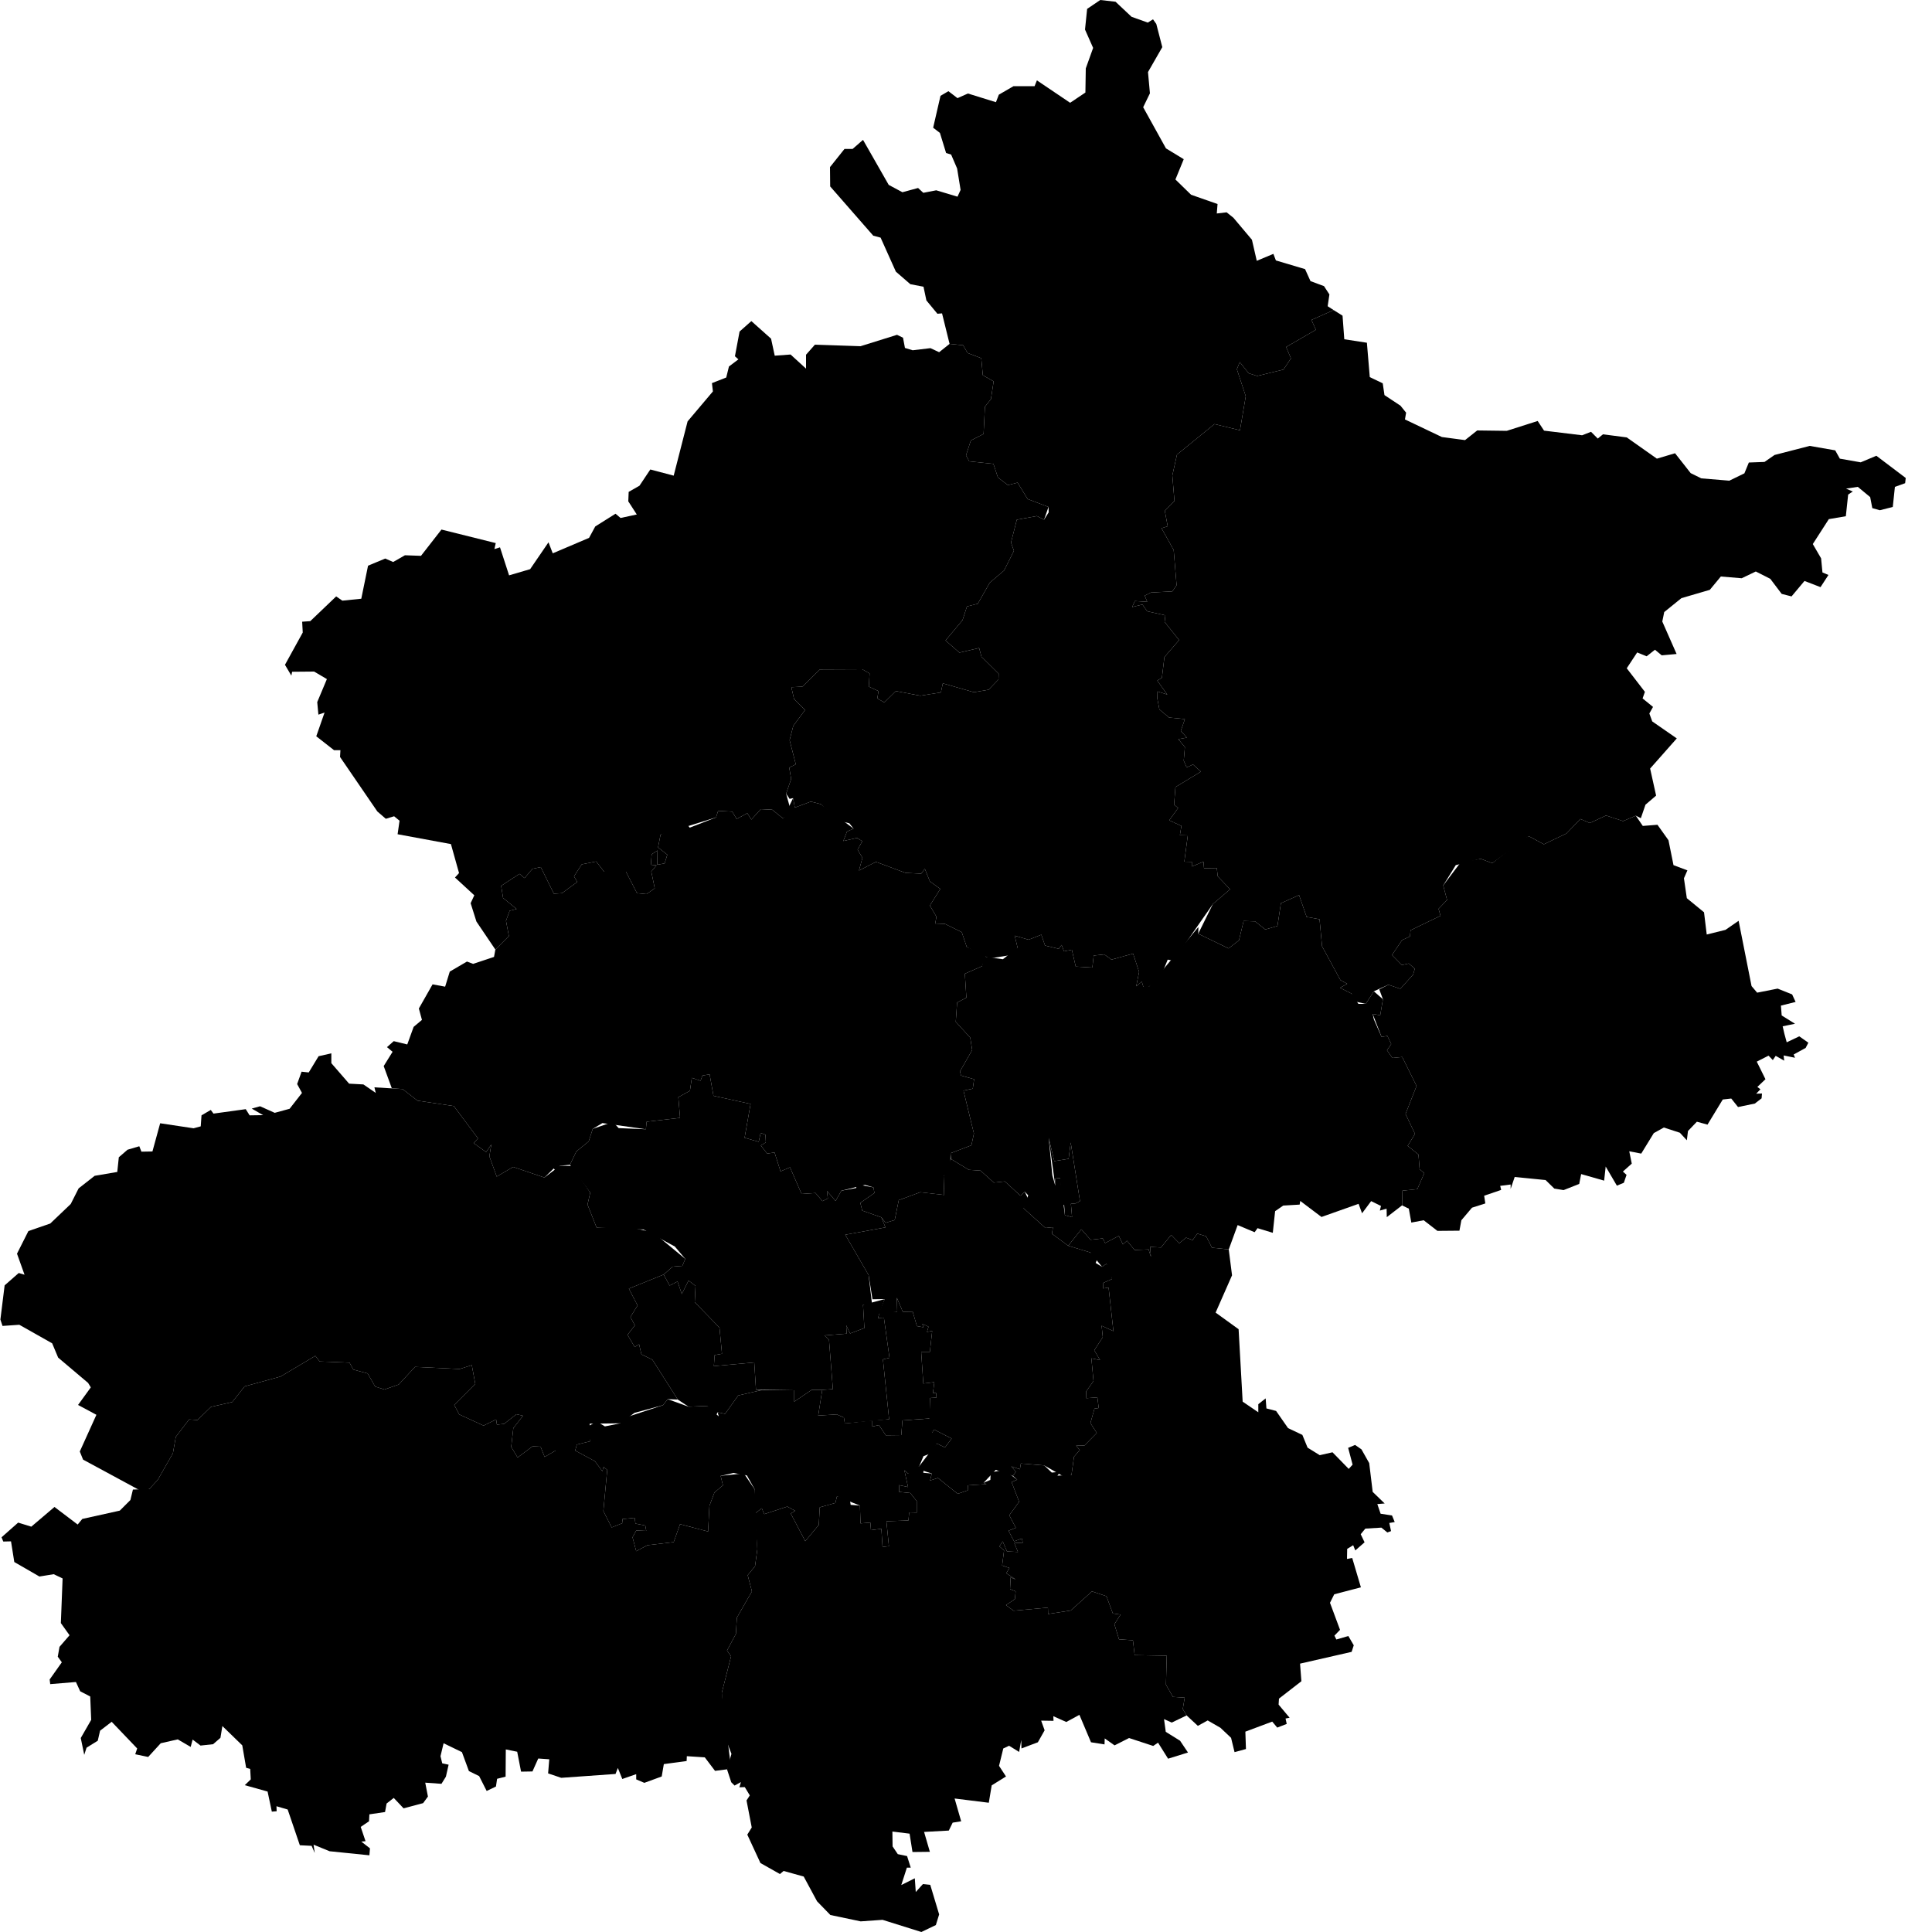
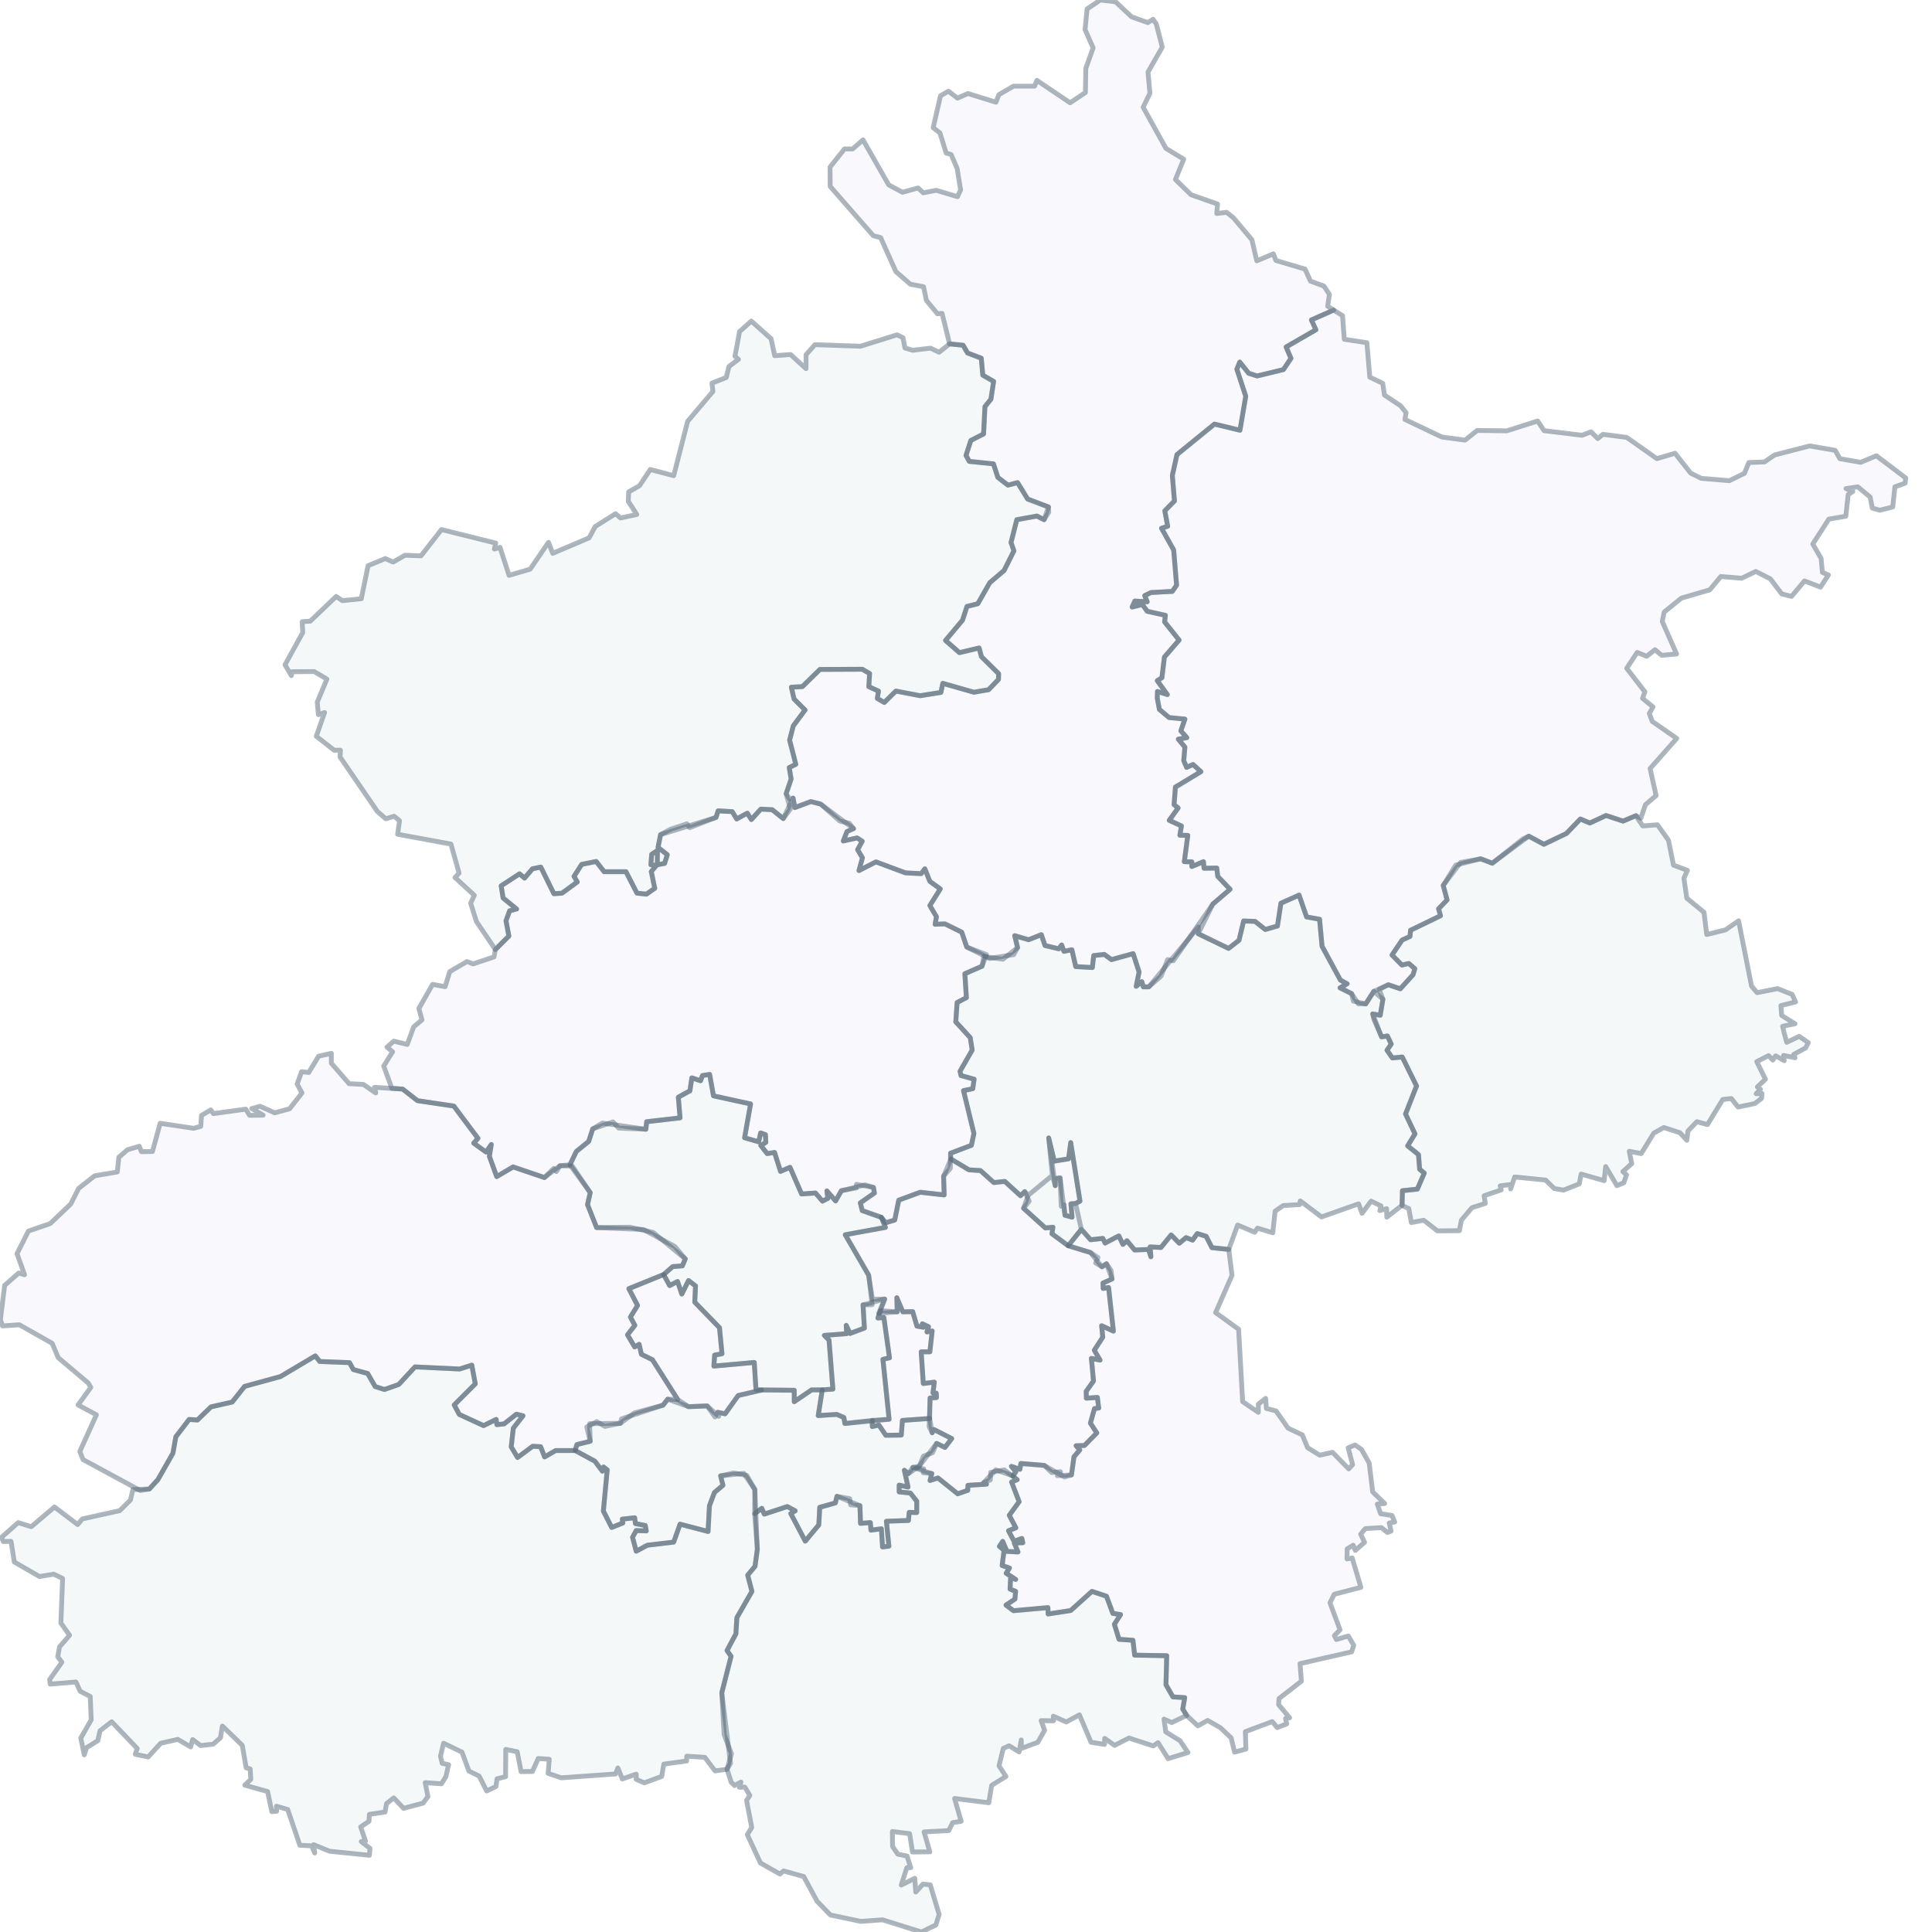
<svg xmlns="http://www.w3.org/2000/svg" viewBox="0 0 100 100">
+   <style>.map-district{fill:rgba(107,143,163,.07);stroke:rgba(74,93,110,.45);stroke-width:.25;stroke-linejoin:round}.map-district:nth-child(even){fill:rgba(155,138,216,.06)}</style>
  <path class="map-district" data-name="东城区" d="M48.12,73.42L48.14,72.36L48.47,72.34L48.46,72.11L48.29,72.1L48.36,71.54L47.79,71.61L47.68,69.97L48.13,69.97L48.25,68.89L47.98,68.94L48.06,68.67L47.74,68.52L47.8,68.7L47.46,68.64L47.24,67.89L46.73,67.9L46.42,67.17L46.44,67.9L45.57,67.84L45.44,68.22L45.75,68.2L46.04,70.28L45.7,70.36L46.02,73.46L45.15,73.52L45.15,73.84L45.49,73.76L45.85,74.29L46.65,74.28L46.71,73.52L48.12,73.42Z" />
  <path class="map-district" data-name="西城区" d="M42.56,71.94L42.35,73.27L43.31,73.21L43.68,73.37L43.73,73.68L46.02,73.46L45.7,70.36L46.04,70.28L45.75,68.2L45.44,68.22L45.79,67.24L44.67,67.54L44.74,68.74L44,69.02L43.8,68.6L43.82,69.03L42.67,69.12L42.91,69.36L43.11,71.9L42.56,71.94Z" />
  <path class="map-district" data-name="朝阳区" d="M55.29,64.48L54.45,63.86L54.5,63.52L54.11,63.56L52.98,62.54L53.27,62.17L53.04,61.68L52.82,61.89L52.01,61.15L51.44,61.21L50.75,60.59L50.15,60.55L49.22,59.99L48.84,60.88L48.87,61.85L47.63,61.71L46.52,62.12L46.31,63.15L45.84,63.29L45.62,63.01L45.83,63.53L43.75,63.91L44.96,66L45.16,67.25L45.79,67.24L45.48,67.98L46.44,67.9L46.42,67.17L46.73,67.9L47.24,67.89L47.46,68.64L47.8,68.7L47.74,68.52L48.06,68.67L47.98,68.94L48.25,68.89L48.13,69.97L47.68,69.97L47.79,71.61L48.36,71.54L48.29,72.1L48.46,72.11L48.47,72.34L48.14,72.36L48.09,73.84L48.25,74.16L48.34,73.99L49.26,74.46L48.91,74.92L48.48,74.71L47.58,75.89L47.25,75.95L48.23,76.27L48.14,76.63L48.55,76.5L49.57,77.32L50.09,77.14L50.1,76.88L51.06,76.82L50.91,76.75L51.54,76.08L52.43,76.39L52.58,76.18L52.35,75.9L52.79,76.05L52.84,75.75L54.05,75.85L55.1,76.45L55.46,76.34L55.59,75.4L55.89,75.05L55.7,74.83L56.13,74.82L56.77,74.17L56.44,73.66L56.65,72.91L56.87,72.88L56.8,72.33L56.23,72.37L56.22,72.02L56.6,71.48L56.49,70.31L56.94,70.4L56.64,69.89L57.08,69.21L57.02,68.62L57.63,68.9L57.38,66.64L57.1,66.69L57.09,66.41L57.56,66.2L57.51,65.76L57.27,65.41L57.04,65.57L56.71,65.37L56.83,65.09L56.44,64.83L55.29,64.48ZM55.67,62.29L55.9,62.17L55.42,59.14L55.31,59.98L54.57,60.1L54.28,58.9L54.62,61.37L54.62,61L54.87,60.97L54.93,62.44L55.08,62.36L55.12,62.9L55.49,63L55.43,62.31L55.67,62.29Z" />
  <path class="map-district" data-name="丰台区" d="M39.42,71.95L38.21,72.23L37.53,73.18L37.15,73.1L37.2,73.31L36.6,72.77L35.64,72.81L34.56,72.42L34.32,72.73L32.17,73.44L32.11,73.67L31.31,73.83L30.89,73.58L30.37,73.86L30.55,74.6L29.86,74.77L29.77,75.08L30.79,75.63L31.18,76.15L31.24,75.93L31.43,76.08L31.23,78.21L31.66,79.06L32.24,78.83L32.21,78.63L32.85,78.56L32.89,78.86L33.4,78.96L33.45,79.24L32.93,79.22L32.74,79.57L32.93,80.29L33.51,79.98L34.87,79.82L35.2,78.89L36.65,79.27L36.72,77.94L36.98,77.25L37.42,76.88L37.3,76.39L37.97,76.24L38.66,76.37L39.07,77.1L39.06,78.35L39.43,78.07L39.56,78.37L40.75,77.98L41.16,78.2L40.93,78.34L41.68,79.77L42.38,78.93L42.43,78.02L43.24,77.79L43.32,77.45L44.51,77.93L44.54,78.85L45.05,78.81L45.08,79.2L45.62,79.13L45.68,80.07L46.01,80.03L45.88,78.74L47.02,78.7L47.06,78.28L47.45,78.29L47.45,77.7L47.12,77.28L46.54,77.22L46.54,76.87L47,76.97L46.81,76.1L47.01,76.28L47.58,75.89L47.8,75.37L48.27,75.19L48.48,74.71L48.91,74.92L49.26,74.46L48.34,73.99L48.25,74.16L48.12,73.42L46.71,73.52L46.65,74.28L45.85,74.29L45.49,73.76L45.15,73.84L45.15,73.52L43.73,73.68L43.68,73.37L43.31,73.21L42.35,73.27L42.56,71.94L42.01,71.94L41.11,72.55L41.11,71.96L39.42,71.95Z" />
  <path class="map-district" data-name="石景山区" d="M35.08,72.44L35.64,72.81L36.6,72.77L37.01,73.34L37.15,73.1L37.53,73.18L38.21,72.23L39.42,71.95L39.13,71.93L39.04,70.52L36.95,70.71L36.99,70.14L37.37,70.07L37.24,68.72L35.96,67.4L36,66.56L35.64,66.28L35.29,66.98L35.07,66.33L34.66,66.54L34.35,65.97L32.55,66.7L33,67.57L32.63,68.17L32.86,68.6L32.48,69.09L32.85,69.72L33.08,69.58L33.2,70.1L33.77,70.38L35.08,72.44Z" />
  <path class="map-district" data-name="海淀区" d="M42.56,71.94L43.11,71.9L42.91,69.36L42.67,69.12L43.82,69.03L43.8,68.6L44,69.02L44.74,68.74L44.67,67.54L45.14,67.53L44.96,66L43.75,63.91L45.83,63.53L45.62,63.01L44.63,62.66L44.53,62.26L45.26,61.75L45.21,61.46L44.33,61.3L44.32,61.49L43.55,61.63L43.25,62.16L42.8,61.64L42.85,62.03L42.57,62.17L42.21,61.75L41.49,61.8L40.89,60.42L40.4,60.63L40.09,59.65L39.71,59.71L39.38,59.29L39.64,59.13L39.62,58.73L39.37,58.64L39.27,59.1L38.54,58.89L38.85,57.14L36.93,56.72L36.73,55.61L36.36,55.67L36.26,55.94L35.81,55.79L35.71,56.46L35.11,56.79L35.2,57.86L33.47,58.06L33.43,58.45L32.02,58.39L31.73,58.07L30.68,58.43L30.47,59.08L29.83,59.6L29.5,60.29L30.55,61.73L30.41,62.35L30.88,63.54L33.31,63.64L34.93,64.52L35.47,65.16L35.32,65.52L34.82,65.56L34.35,65.97L34.66,66.54L35.07,66.33L35.29,66.98L35.64,66.28L36,66.56L35.96,67.4L37.24,68.72L37.37,70.07L36.99,70.14L36.95,70.71L39.04,70.52L39.13,71.93L41.11,71.96L41.11,72.55L42.01,71.94L42.56,71.94Z" />
  <path class="map-district" data-name="门头沟区" d="M34.35,65.97L34.82,65.56L35.32,65.52L35.47,65.16L33.81,63.79L32.6,63.52L30.88,63.54L30.41,62.35L30.55,61.73L29.62,60.35L28.98,60.34L28.18,60.95L26.56,60.4L25.71,60.9L25.33,59.85L25.43,59.24L25.16,59.63L24.52,59.17L24.74,58.92L23.49,57.25L21.61,56.97L20.84,56.37L19.38,56.28L19.45,56.57L18.81,56.13L18.07,56.09L17.15,55.03L17.15,54.52L16.49,54.67L15.98,55.51L15.61,55.47L15.38,56.11L15.63,56.57L14.99,57.39L14.22,57.6L13.46,57.26L13.03,57.38L13.62,57.72L12.92,57.73L12.72,57.41L11.05,57.64L10.91,57.45L10.43,57.73L10.39,58.3L10.02,58.4L8.29,58.14L7.89,59.6L7.32,59.61L7.21,59.33L6.6,59.51L6.15,59.9L6.07,60.66L4.9,60.86L4.07,61.51L3.66,62.32L2.6,63.33L1.47,63.72L0.88,64.89L1.27,65.98L0.97,65.89L0.24,66.53L0.02,68.3L0.13,68.63L1,68.57L2.7,69.53L3.01,70.27L4.56,71.58L4.7,71.81L4.04,72.72L4.99,73.23L4.13,75.13L4.3,75.55L7.26,77.15L7.73,77.07L8.17,76.59L8.95,75.22L9.1,74.37L9.79,73.47L10.22,73.5L10.92,72.82L12.02,72.57L12.66,71.76L14.52,71.25L16.32,70.18L16.55,70.47L18.09,70.53L18.29,70.89L19.03,71.09L19.42,71.77L19.9,71.92L20.64,71.66L21.48,70.75L23.79,70.86L24.42,70.66L24.6,71.63L23.51,72.72L23.77,73.21L25.03,73.79L25.68,73.47L25.72,73.74L26.09,73.7L26.73,73.2L27.07,73.28L26.57,73.92L26.46,74.89L26.79,75.44L27.57,74.86L27.98,74.88L28.19,75.41L28.76,75.08L29.77,75.08L29.86,74.77L30.55,74.6L30.52,73.69L32.11,73.67L32.84,73.13L34.32,72.73L34.56,72.42L35.08,72.44L33.77,70.38L33.2,70.1L33.08,69.58L32.85,69.72L32.48,69.09L32.86,68.6L32.63,68.17L33,67.57L32.55,66.7L34.35,65.97Z" />
  <path class="map-district" data-name="房山区" d="M29.77,75.08L28.76,75.08L28.19,75.41L27.98,74.88L27.57,74.86L26.79,75.44L26.46,74.89L26.57,73.92L27.07,73.28L26.73,73.2L26.09,73.7L25.72,73.74L25.68,73.47L25.03,73.79L23.77,73.21L23.51,72.72L24.6,71.63L24.42,70.66L23.79,70.86L21.48,70.75L20.64,71.66L19.9,71.92L19.42,71.77L19.03,71.09L18.29,70.89L18.09,70.53L16.55,70.47L16.32,70.18L14.52,71.25L12.66,71.76L12.02,72.57L10.92,72.82L10.22,73.5L9.79,73.47L9.1,74.37L8.95,75.22L8.17,76.59L7.73,77.07L6.88,77.1L6.75,77.64L6.2,78.19L4.26,78.62L4.02,78.91L2.82,78L1.62,79.02L0.94,78.81L0.08,79.57L0.17,79.79L0.57,79.78L0.74,80.85L2.04,81.6L2.78,81.48L3.24,81.7L3.15,84.01L3.6,84.64L3.08,85.24L2.99,85.75L3.2,86.04L2.57,86.93L2.6,87.17L3.93,87.06L4.15,87.54L4.67,87.81L4.72,89.02L4.18,89.96L4.36,90.83L4.48,90.46L5.06,90.1L5.18,89.58L5.78,89.12L7.1,90.5L7,90.8L7.67,90.94L8.32,90.23L9.2,90.03L9.87,90.42L9.97,90.04L10.38,90.35L11.03,90.28L11.41,89.95L11.51,89.34L12.54,90.34L12.74,91.5L12.95,91.56L12.98,92.1L12.67,92.4L13.85,92.73L14.07,93.77L14.32,93.75L14.31,93.49L14.89,93.66L15.52,95.51L16.13,95.54L16.29,95.91L16.23,95.48L17.06,95.82L19.12,96.03L19.15,95.67L18.7,95.32L18.92,95.3L18.67,94.56L19.1,94.27L19.12,93.91L19.93,93.79L20.01,93.35L20.38,93.06L20.89,93.6L21.9,93.33L22.15,92.99L22.01,92.27L22.85,92.33L23.08,91.96L23.22,91.34L22.89,91.27L22.8,90.9L22.96,90.23L23.91,90.69L24.27,91.67L24.8,91.93L25.19,92.7L25.67,92.47L25.73,92.07L26.17,91.96L26.18,90.55L26.77,90.67L26.97,91.7L27.56,91.69L27.86,91.02L28.43,91.06L28.37,91.79L29.05,92.02L31.86,91.82L31.98,91.51L32.21,92.08L32.93,91.83L32.93,92.1L33.35,92.28L34.25,91.95L34.36,91.31L35.54,91.15L35.55,90.9L36.48,90.96L37.01,91.66L37.63,91.58L37.81,91.27L37.36,87.62L37.84,85.73L37.63,85.43L38.09,84.57L38.14,83.73L38.92,82.37L38.7,81.53L39.08,81.07L39.2,80.19L39.07,77.1L38.5,76.26L37.3,76.39L37.42,76.88L36.98,77.25L36.72,77.94L36.65,79.27L35.2,78.89L34.87,79.82L33.51,79.98L32.93,80.29L32.74,79.57L32.93,79.22L33.45,79.24L33.4,78.96L32.89,78.86L32.85,78.56L32.21,78.63L32.24,78.83L31.66,79.06L31.23,78.21L31.43,76.08L31.24,75.93L31.18,76.15L30.79,75.63L29.77,75.08Z" />
  <path class="map-district" data-name="通州区" d="M61.42,88.79L62,89.33L62.51,89.05L63.17,89.43L63.72,89.95L63.9,90.69L64.49,90.53L64.46,89.63L65.85,89.11L66.11,89.42L66.6,89.23L66.54,88.95L66.75,88.91L66.18,88.23L66.2,87.92L67.36,87.02L67.29,86.11L69.96,85.5L70.07,85.16L69.79,84.68L69.17,84.86L69.07,84.66L69.36,84.36L68.84,82.96L69.06,82.52L70.44,82.16L69.99,80.64L69.72,80.69L69.73,80.17L70.04,79.98L70.15,80.25L70.63,79.83L70.43,79.41L70.67,79.12L71.5,79.07L71.81,79.32L72,79.25L71.91,78.83L72.19,78.78L72.05,78.44L71.46,78.35L71.29,77.85L71.67,77.82L71.05,77.22L70.87,75.73L70.47,75.02L70.14,74.79L69.78,74.94L70.01,75.81L69.81,76.03L68.97,75.17L68.31,75.32L67.68,74.93L67.41,74.27L66.67,73.92L66.05,73.03L65.55,72.9L65.51,72.38L65.13,72.68L65.13,73.1L64.32,72.55L64.11,68.8L62.92,67.94L63.77,66.01L63.6,64.67L62.73,64.58L62.43,63.99L61.97,63.85L61.73,64.19L61.39,64.06L61.04,64.35L60.62,63.92L60.09,64.57L59.53,64.54L59.57,65.05L59.45,64.67L58.73,64.7L58.33,64.22L58.12,64.41L57.91,63.97L57.2,64.34L57.08,64.1L56.45,64.17L55.97,63.63L55.29,64.48L56.44,64.83L57.04,65.57L57.27,65.41L57.56,66.2L57.09,66.41L57.1,66.69L57.38,66.64L57.63,68.9L57.02,68.62L57.08,69.21L56.64,69.89L56.94,70.4L56.49,70.31L56.6,71.48L56.22,72.02L56.23,72.37L56.8,72.33L56.87,72.88L56.65,72.91L56.44,73.66L56.77,74.17L56.13,74.82L55.7,74.83L55.89,75.05L55.59,75.4L55.46,76.34L54.73,76.38L54.89,76.18L54.44,76.22L54.05,75.85L52.84,75.75L52.79,76.05L52.35,75.9L52.58,76.18L52.43,76.39L52.65,76.59L52.36,76.71L52.75,77.73L52.24,78.43L52.58,79.08L52.2,79.23L52.49,79.78L52.89,79.63L52.94,79.85L52.5,79.87L52.69,80.33L52.12,80.3L51.9,79.78L51.73,80.04L51.97,80.25L51.87,81.03L52.25,81.16L52.08,81.43L52.57,81.75L52.31,81.65L52.28,82.25L52.57,82.37L52.53,82.77L52.07,83.08L52.46,83.37L54.24,83.21L54.25,83.54L55.42,83.36L56.52,82.37L57.27,82.62L57.6,83.51L58,83.57L57.68,84.07L57.92,84.85L58.64,84.9L58.73,85.67L60.39,85.7L60.35,87.2L60.71,87.83L61.32,87.87L61.22,88.46L61.42,88.79Z" />
  <path class="map-district" data-name="顺义区" d="M63.6,64.67L64.06,63.41L64.94,63.78L65.09,63.57L65.88,63.81L66,62.69L66.42,62.4L67.27,62.35L67.3,62.16L68.4,62.99L70.32,62.31L70.5,62.8L70.97,62.17L71.48,62.42L71.42,62.66L71.77,62.56L71.78,63L72.57,62.39L72.59,61.63L73.36,61.55L73.72,60.72L73.48,60.52L73.42,59.76L72.86,59.31L73.24,58.69L72.75,57.66L73.32,56.21L72.58,54.71L72.07,54.76L71.79,54.36L72.01,54.04L71.81,53.62L71.51,53.67L71.11,52.76L71.05,52.48L71.44,52.55L71.58,51.72L71.11,51.31L70.69,51.96L70.31,51.96L69.96,51.43L69.36,51.13L69.73,50.92L69.38,50.73L68.43,48.98L68.3,47.58L67.63,47.46L67.24,46.33L66.3,46.75L66.12,47.93L65.49,48.11L64.96,47.69L64.37,47.67L64.13,48.67L63.59,49.09L62.02,48.33L62.03,47.98L59.46,51.08L59.18,51.08L59.1,50.81L58.81,51.05L58.96,50.31L58.65,49.36L57.53,49.67L57.16,49.4L56.61,49.46L56.54,50.08L55.68,50.03L55.48,49.16L55.07,49.24L54.95,48.91L54.8,49.11L54.09,48.94L53.9,48.38L53.24,48.64L52.52,48.43L52.67,49.05L51.91,49.65L50.92,49.51L50.83,50.01L49.94,50.4L50.02,51.64L49.54,51.89L49.47,52.89L50.22,53.71L50.32,54.35L49.69,55.45L49.74,55.67L50.42,55.86L50.35,56.35L49.87,56.45L50.41,58.67L50.28,59.28L49.2,59.69L49.22,59.99L50.15,60.55L50.75,60.59L51.44,61.21L52.01,61.15L52.82,61.89L53.04,61.68L53.22,61.87L54.47,60.84L54.28,58.9L54.57,60.1L55.31,59.98L55.42,59.14L55.9,62.17L55.67,62.29L55.97,63.63L56.45,64.17L57.08,64.1L57.2,64.34L57.91,63.97L58.12,64.41L58.33,64.22L58.73,64.7L59.45,64.67L59.57,65.05L59.53,64.54L60.09,64.57L60.62,63.92L61.04,64.35L61.39,64.06L61.73,64.19L61.97,63.85L62.43,63.99L62.73,64.58L63.6,64.67ZM54.47,60.84L53.22,61.87L52.98,62.54L54.11,63.56L54.5,63.52L54.45,63.86L55.29,64.48L55.97,63.63L55.67,62.29L55.43,62.31L55.49,63L55.12,62.9L54.87,60.97L54.62,61L54.62,61.37L54.47,60.84Z" />
  <path class="map-district" data-name="昌平区" d="M45.62,63.01L45.84,63.29L46.31,63.15L46.52,62.12L47.63,61.71L48.87,61.85L48.84,60.88L49.19,60.47L49.2,59.69L50.28,59.28L50.41,58.67L49.87,56.45L50.35,56.35L50.42,55.86L49.74,55.67L49.69,55.45L50.32,54.35L50.22,53.71L49.47,52.89L49.54,51.89L50.02,51.64L49.94,50.4L50.83,50.01L51.06,49.41L50.04,49.02L49.78,48.25L48.91,47.82L48.4,47.84L48.47,47.45L48.13,46.87L48.67,46.01L48.13,45.62L47.87,44.97L47.68,45.22L46.87,45.18L45.34,44.61L44.46,45.06L44.64,44.4L44.39,43.98L44.63,43.54L44.36,43.37L43.65,43.53L43.84,43.04L44.18,42.89L42.48,41.62L41.97,41.49L41.14,41.8L41.05,41.31L40.54,42.37L39.97,41.91L39.38,41.88L38.89,42.42L38.68,42.09L38.13,42.39L37.9,42.01L37.17,41.97L37.06,42.31L35.7,42.84L35.55,42.64L34.71,42.92L34.19,43.2L34.06,43.86L34.54,44.24L34.4,44.69L34.02,44.76L34.03,44.02L33.73,44.22L33.69,44.76L33.98,44.79L33.71,45.11L33.89,45.98L33.46,46.28L32.97,46.23L32.4,45.12L31.27,45.12L30.86,44.59L30.11,44.74L29.71,45.36L29.88,45.65L29.09,46.23L28.67,46.26L27.99,44.88L27.56,44.97L27.15,45.45L26.89,45.23L25.94,45.85L26.04,46.48L26.74,47.05L26.38,47.14L26.19,47.66L26.34,48.45L25.64,49.15L25.57,49.53L24.49,49.89L24.17,49.77L23.28,50.29L23.04,51.07L22.39,50.95L21.68,52.2L21.84,52.79L21.41,53.15L21.08,54.06L20.38,53.89L20.03,54.2L20.32,54.44L19.86,55.18L20.28,56.33L20.84,56.37L21.61,56.97L23.49,57.25L24.74,58.92L24.52,59.17L25.16,59.63L25.43,59.24L25.33,59.85L25.71,60.9L26.56,60.4L28.18,60.95L28.66,60.48L28.8,60.64L28.98,60.34L29.5,60.29L29.83,59.6L30.47,59.08L30.68,58.43L31.18,58.13L33.43,58.45L33.47,58.06L35.2,57.86L35.11,56.79L35.71,56.46L35.81,55.79L36.26,55.94L36.36,55.67L36.73,55.61L36.93,56.72L38.85,57.14L38.54,58.89L39.27,59.1L39.37,58.64L39.62,58.73L39.64,59.13L39.38,59.29L39.71,59.71L40.09,59.65L40.4,60.63L40.89,60.42L41.49,61.8L42.21,61.75L42.57,62.17L42.85,62.03L42.8,61.64L43.25,62.16L43.55,61.63L44.77,61.33L45.21,61.46L45.26,61.75L44.53,62.26L44.63,62.66L45.62,63.01Z" />
  <path class="map-district" data-name="大兴区" d="M61.42,88.79L61.22,88.46L61.32,87.87L60.71,87.83L60.35,87.2L60.39,85.7L58.73,85.67L58.64,84.9L57.92,84.85L57.68,84.07L58,83.57L57.6,83.51L57.27,82.62L56.52,82.37L55.42,83.36L54.25,83.54L54.24,83.21L52.46,83.37L52.07,83.08L52.53,82.77L52.57,82.37L52.28,82.25L52.31,81.65L52.57,81.75L52.08,81.43L52.25,81.16L51.87,81.03L51.97,80.25L51.73,80.04L51.9,79.78L52.12,80.3L52.69,80.33L52.5,79.87L52.94,79.85L52.89,79.63L52.49,79.78L52.2,79.23L52.58,79.08L52.24,78.43L52.75,77.73L52.36,76.71L52.65,76.59L51.98,76.08L51.28,76.21L51.26,76.6L50.91,76.75L51.06,76.82L50.1,76.88L50.09,77.14L49.57,77.32L48.55,76.5L48.14,76.63L48.23,76.27L47.79,76.23L47.81,76.03L47.25,75.95L47.01,76.28L46.81,76.1L47,76.97L46.54,76.87L46.54,77.22L47.12,77.28L47.45,77.7L47.45,78.29L47.06,78.28L47.02,78.7L45.88,78.74L46.01,80.03L45.68,80.07L45.62,79.13L45.08,79.2L45.05,78.81L44.54,78.85L44.51,77.93L44.03,77.89L43.98,77.57L43.32,77.45L43.24,77.79L42.43,78.02L42.38,78.93L41.68,79.77L40.93,78.34L41.16,78.2L40.75,77.98L39.56,78.37L39.43,78.07L39.06,78.35L39.2,80.19L39.08,81.07L38.7,81.53L38.92,82.37L38.14,83.73L38.09,84.57L37.63,85.43L37.84,85.73L37.36,87.62L37.48,89.78L37.86,90.78L37.63,91.58L37.85,92.25L38.02,92.42L38.35,92.24L38.27,92.51L38.55,92.5L38.81,92.93L38.64,93.19L38.91,94.59L38.68,94.96L39.36,96.43L40.37,97L40.56,96.84L41.6,97.13L42.29,98.41L42.98,99.12L44.55,99.45L45.68,99.37L47.69,100L48.44,99.64L48.61,99.09L48.15,97.56L47.77,97.52L47.4,97.93L47.35,97.22L46.65,97.57L46.94,96.67L47.14,96.67L46.95,96.07L46.47,95.97L46.2,95.57L46.19,94.8L47.08,94.91L47.23,95.86L48.13,95.85L47.83,94.82L49.11,94.75L49.31,94.34L49.75,94.27L49.41,93.09L51.18,93.31L51.33,92.41L52.07,91.95L51.71,91.4L51.93,90.5L52.23,90.36L52.75,90.68L52.86,90.06L52.87,90.5L53.72,90.18L54.07,89.56L53.89,89.06L54.53,89.07L54.52,88.83L55.19,89.13L55.87,88.76L56.47,90.18L57.17,90.29L57.18,89.98L57.69,90.34L58.44,89.96L59.69,90.37L59.94,90.2L60.46,91.03L61.49,90.71L61.08,90.1L60.34,89.64L60.25,88.98L60.65,89.16L61.42,88.79Z" />
  <path class="map-district" data-name="怀柔区" d="M40.87,41.35L41.05,41.31L41.14,41.8L41.97,41.49L42.48,41.62L43.47,42.5L43.96,42.61L44.18,42.89L43.84,43.04L43.65,43.53L44.36,43.37L44.63,43.54L44.39,43.98L44.64,44.4L44.46,45.06L45.34,44.61L46.87,45.18L47.68,45.22L47.87,44.97L48.13,45.62L48.67,46.01L48.13,46.87L48.47,47.45L48.4,47.84L48.91,47.82L49.78,48.25L50.04,49.02L51.22,49.61L52.47,49.41L52.67,49.05L52.52,48.43L53.24,48.64L53.9,48.38L54.09,48.94L54.8,49.11L54.95,48.91L55.07,49.24L55.48,49.16L55.68,50.03L56.54,50.08L56.61,49.46L57.16,49.4L57.53,49.67L58.65,49.36L58.96,50.31L58.81,51.05L59.1,50.81L59.18,51.08L59.46,51.08L60.09,50.53L60.44,49.67L60.73,49.73L62.78,46.79L63.67,46.03L63.03,45.36L62.98,44.93L62.32,44.94L62.29,44.6L61.69,44.85L61.69,44.61L61.3,44.6L61.48,43.24L61.07,43.23L61.15,42.75L60.52,42.46L60.98,41.82L60.77,41.65L60.84,40.74L62.16,39.94L61.75,39.57L61.42,39.72L61.27,39.37L61.33,38.67L60.99,38.26L61.43,38.18L61.12,37.83L61.33,37.22L60.51,37.14L60.01,36.72L59.9,36.14L59.91,35.79L60.42,35.95L59.9,35.23L60.14,35.08L60.27,34.01L61.03,33.13L60.28,32.19L60.32,31.85L59.38,31.64L59.13,31.29L58.6,31.42L58.74,31.11L59.38,31.15L59.25,30.83L59.57,30.67L60.68,30.61L60.9,30.29L60.75,28.47L60.12,27.34L60.44,27.24L60.29,26.44L60.79,25.93L60.68,24.61L60.92,23.53L62.86,21.95L64.18,22.27L64.48,20.51L64.02,19.11L64.17,18.74L64.63,19.32L65.07,19.46L66.43,19.13L66.82,18.55L66.57,17.96L68.11,17.07L67.88,16.56L69.03,16.05L68.72,15.85L68.81,15.24L68.53,14.81L67.83,14.55L67.55,13.93L66.04,13.48L65.91,13.14L65.05,13.5L64.8,12.41L63.84,11.27L63.49,10.99L62.98,11.05L63.02,10.56L61.65,10.08L60.84,9.29L61.27,8.24L60.35,7.68L59.17,5.55L59.52,4.83L59.42,3.73L60.16,2.44L59.85,1.24L59.68,1L59.41,1.17L58.57,0.87L57.74,0.09L56.95,0L56.27,0.46L56.16,1.53L56.58,2.48L56.2,3.54L56.18,4.79L55.39,5.32L53.67,4.16L53.55,4.46L52.46,4.46L51.7,4.9L51.55,5.29L50.1,4.84L49.56,5.08L49.09,4.72L48.68,4.96L48.3,6.61L48.65,6.88L48.97,7.92L49.23,8L49.54,8.72L49.72,9.83L49.56,10.18L48.46,9.85L47.79,9.98L47.52,9.73L46.71,9.95L46,9.57L44.67,7.24L44.13,7.71L43.71,7.71L42.96,8.65L42.97,9.65L45.2,12.2L45.58,12.3L46.37,14.06L47.12,14.71L47.8,14.84L47.95,15.55L48.52,16.24L48.76,16.22L49.15,17.8L49.85,17.87L50.08,18.27L50.79,18.54L50.87,19.42L51.43,19.74L51.29,20.66L50.98,21.05L50.91,22.46L50.25,22.8L50,23.57L50.17,23.88L51.42,24.01L51.65,24.71L52.17,25.11L52.67,24.98L53.19,25.83L54.27,26.24L54.28,26.52L54.04,26.9L53.67,26.71L52.63,26.9L52.33,28.08L52.48,28.51L51.97,29.53L51.23,30.16L50.61,31.25L50.05,31.39L49.82,32.1L48.94,33.15L49.66,33.78L50.68,33.54L50.8,33.99L51.69,34.87L51.68,35.17L51.17,35.7L50.41,35.83L48.8,35.37L48.7,35.84L47.63,36.01L46.37,35.77L45.77,36.36L45.41,36.15L45.47,35.77L44.97,35.54L45.01,34.86L44.63,34.64L42.44,34.65L41.53,35.54L40.96,35.57L41.1,36.18L41.67,36.75L41.06,37.57L40.87,38.31L41.19,39.56L40.85,39.73L40.95,40.32L40.69,41.08L40.87,41.35Z" />
  <path class="map-district" data-name="平谷区" d="M72.57,62.39L72.92,62.56L73.05,63.28L73.69,63.16L74.4,63.71L75.54,63.7L75.64,63.16L76.19,62.51L76.88,62.29L76.82,61.89L77.7,61.59L77.65,61.38L78.19,61.31L78.19,61.54L78.4,60.92L80,61.08L80.45,61.52L80.93,61.6L81.74,61.28L81.84,60.77L83.03,61.11L83.11,60.38L83.69,61.37L84.05,61.22L84.19,60.81L84,60.64L84.46,60.23L84.33,59.59L84.95,59.71L85.6,58.65L86.12,58.36L86.95,58.63L87.31,59.02L87.37,58.54L87.83,58.06L88.38,58.21L89.17,56.91L89.61,56.86L89.96,57.3L90.83,57.12L91.18,56.85L91.2,56.6L90.9,56.61L91.12,56.38L90.96,56.26L91.38,55.86L90.93,54.95L91.54,54.64L91.76,54.87L91.91,54.65L92.35,54.9L92.32,54.63L92.91,54.75L92.84,54.58L93.46,54.24L93.6,53.97L93.13,53.64L92.48,53.95L92.36,53.51L92.27,53.12L92.91,52.99L92.22,52.56L92.18,52.05L92.94,51.86L92.76,51.47L92.01,51.17L90.95,51.38L90.66,51.04L89.99,47.66L89.31,48.13L88.34,48.37L88.2,47.22L87.31,46.49L87.16,45.46L87.34,45.05L86.62,44.78L86.36,43.49L85.79,42.69L85.03,42.75L84.67,42.22L84.01,42.5L83.13,42.21L82.29,42.6L81.8,42.39L81.08,43.14L79.91,43.7L79.13,43.28L78.83,43.42L77.24,44.68L76.64,44.45L75.6,44.64L74.7,45.83L74.9,46.58L74.46,47.04L74.56,47.4L73.01,48.15L72.98,48.47L72.57,48.66L72.05,49.43L72.56,49.95L72.92,49.87L73.23,50.14L73.14,50.45L72.48,51.18L71.86,50.97L71.39,51.21L71.58,51.72L71.44,52.55L71.05,52.48L71.51,53.67L71.81,53.62L72.01,54.04L71.79,54.36L72.07,54.76L72.58,54.71L73.32,56.21L72.75,57.66L73.24,58.69L72.86,59.31L73.42,59.76L73.48,60.52L73.72,60.72L73.36,61.55L72.59,61.63L72.57,62.39Z" />
  <path class="map-district" data-name="密云区" d="M84.93,42.35L85.17,41.65L85.72,41.18L85.41,39.78L86.79,38.22L85.52,37.34L85.37,36.93L85.56,36.59L85.02,36.15L85.14,35.81L84.2,34.59L84.74,33.77L85.23,33.97L85.66,33.63L86.01,33.92L86.78,33.85L86.04,32.17L86.14,31.68L87.03,30.96L88.5,30.53L89.07,29.84L90.15,29.93L90.88,29.58L91.63,29.96L92.22,30.74L92.73,30.87L93.4,30.07L94.23,30.39L94.64,29.76L94.33,29.63L94.26,28.9L93.83,28.16L94.66,26.87L95.54,26.72L95.66,25.6L95.9,25.44L95.55,25.29L96.16,25.2L96.8,25.73L96.91,26.3L97.3,26.41L97.97,26.24L98.08,25.2L98.61,25.01L98.64,24.74L97.12,23.59L96.31,23.93L95.23,23.74L94.99,23.31L93.67,23.08L91.85,23.55L91.33,23.91L90.52,23.94L90.29,24.5L89.51,24.88L88.06,24.76L87.51,24.49L86.7,23.46L85.76,23.74L84.2,22.64L82.97,22.48L82.7,22.7L82.35,22.35L81.89,22.53L79.92,22.29L79.59,21.79L77.99,22.3L76.46,22.28L75.83,22.78L74.63,22.62L72.72,21.71L72.78,21.36L72.49,21L71.66,20.45L71.57,19.84L70.9,19.52L70.75,17.74L69.58,17.56L69.49,16.34L69.03,16.05L67.88,16.56L68.11,17.07L66.57,17.96L66.82,18.55L66.43,19.13L65.07,19.46L64.63,19.32L64.17,18.74L64.02,19.11L64.48,20.51L64.18,22.27L62.86,21.95L60.92,23.53L60.68,24.61L60.79,25.93L60.29,26.44L60.44,27.24L60.12,27.34L60.75,28.47L60.9,30.29L60.68,30.61L59.57,30.67L59.25,30.83L59.38,31.15L58.74,31.11L58.6,31.42L59.13,31.29L59.38,31.64L60.32,31.85L60.28,32.19L61.03,33.13L60.27,34.01L60.14,35.08L59.9,35.23L60.42,35.95L59.91,35.79L59.9,36.14L60.01,36.72L60.51,37.14L61.33,37.22L61.12,37.83L61.43,38.18L60.99,38.26L61.33,38.67L61.27,39.37L61.42,39.72L61.75,39.57L62.16,39.94L60.84,40.74L60.77,41.65L60.98,41.82L60.52,42.46L61.15,42.75L61.07,43.23L61.48,43.24L61.3,44.6L61.69,44.61L61.69,44.85L62.29,44.6L62.32,44.94L62.98,44.93L63.03,45.36L63.67,46.03L62.78,46.79L62.02,48.33L63.59,49.09L64.13,48.67L64.37,47.67L64.96,47.69L65.49,48.11L66.12,47.93L66.3,46.75L67.24,46.33L67.63,47.46L68.3,47.58L68.43,48.98L69.38,50.73L69.73,50.92L69.36,51.13L69.96,51.43L70.05,51.82L70.69,51.96L71.11,51.31L71.86,50.97L72.48,51.18L73.14,50.45L73.23,50.14L72.92,49.87L72.56,49.95L72.05,49.43L72.57,48.66L72.98,48.47L73.01,48.15L74.56,47.4L74.46,47.04L74.9,46.58L74.7,45.83L75.35,44.78L76.64,44.45L77.24,44.68L79.13,43.28L79.91,43.7L81.08,43.14L81.8,42.39L82.29,42.6L83.13,42.21L84.01,42.5L84.67,42.22L84.93,42.35Z" />
  <path class="map-district" data-name="延庆区" d="M25.64,49.15L26.34,48.45L26.19,47.66L26.38,47.14L26.74,47.05L26.04,46.48L25.94,45.85L26.89,45.23L27.15,45.45L27.56,44.97L27.99,44.88L28.67,46.26L29.09,46.23L29.88,45.65L29.71,45.36L30.11,44.74L30.86,44.59L31.27,45.12L32.4,45.12L32.97,46.23L33.46,46.28L33.89,45.98L33.71,45.11L33.98,44.79L33.69,44.76L33.73,44.22L34.03,44.02L34.02,44.76L34.4,44.69L34.54,44.24L34.06,43.86L34.19,43.2L37.06,42.31L37.17,41.97L37.9,42.01L38.13,42.39L38.68,42.09L38.89,42.42L39.38,41.88L39.97,41.91L40.54,42.37L40.91,41.88L40.69,41.08L40.95,40.32L40.85,39.73L41.19,39.56L40.87,38.31L41.06,37.57L41.67,36.75L41.1,36.18L40.96,35.57L41.53,35.54L42.44,34.65L44.63,34.64L45.01,34.86L44.97,35.54L45.47,35.77L45.41,36.15L45.77,36.36L46.37,35.77L47.63,36.01L48.7,35.84L48.8,35.37L50.41,35.83L51.17,35.7L51.68,35.17L51.69,34.87L50.8,33.99L50.68,33.54L49.66,33.78L48.94,33.15L49.82,32.1L50.05,31.39L50.61,31.25L51.23,30.16L51.97,29.53L52.48,28.51L52.33,28.08L52.63,26.9L53.67,26.71L54.04,26.9L54.27,26.24L53.19,25.83L52.67,24.98L52.17,25.11L51.65,24.71L51.42,24.01L50.17,23.88L50,23.57L50.25,22.8L50.91,22.46L50.98,21.05L51.29,20.66L51.43,19.74L50.87,19.42L50.79,18.54L50.08,18.27L49.85,17.87L49.15,17.8L48.61,18.23L48.16,18.02L47.24,18.13L46.84,18.01L46.74,17.48L46.43,17.33L44.54,17.92L42.18,17.84L41.72,18.36L41.72,19.08L40.92,18.35L40.1,18.41L39.91,17.53L38.89,16.62L38.28,17.16L38.04,18.44L38.22,18.6L37.73,18.97L37.59,19.54L36.85,19.83L36.9,20.26L35.59,21.81L34.87,24.62L33.66,24.3L33.1,25.14L32.54,25.46L32.52,25.95L32.96,26.63L32.12,26.81L31.86,26.59L30.81,27.25L30.49,27.84L28.61,28.64L28.39,28.07L27.44,29.46L26.35,29.78L25.88,28.33L25.59,28.42L25.66,28.11L22.85,27.41L21.79,28.77L20.96,28.74L20.35,29.09L19.94,28.91L19.05,29.28L18.7,30.99L17.72,31.09L17.4,30.87L16.06,32.15L15.64,32.18L15.67,32.74L14.75,34.41L15.08,34.97L15.12,34.77L16.26,34.76L16.92,35.15L16.42,36.34L16.48,36.99L16.8,36.88L16.37,38.11L17.29,38.83L17.62,38.83L17.6,39.18L19.53,42L19.97,42.38L20.4,42.25L20.68,42.48L20.58,43.18L23.34,43.69L23.76,45.19L23.55,45.42L24.55,46.34L24.36,46.75L24.66,47.7L25.64,49.15Z" />
</svg>
